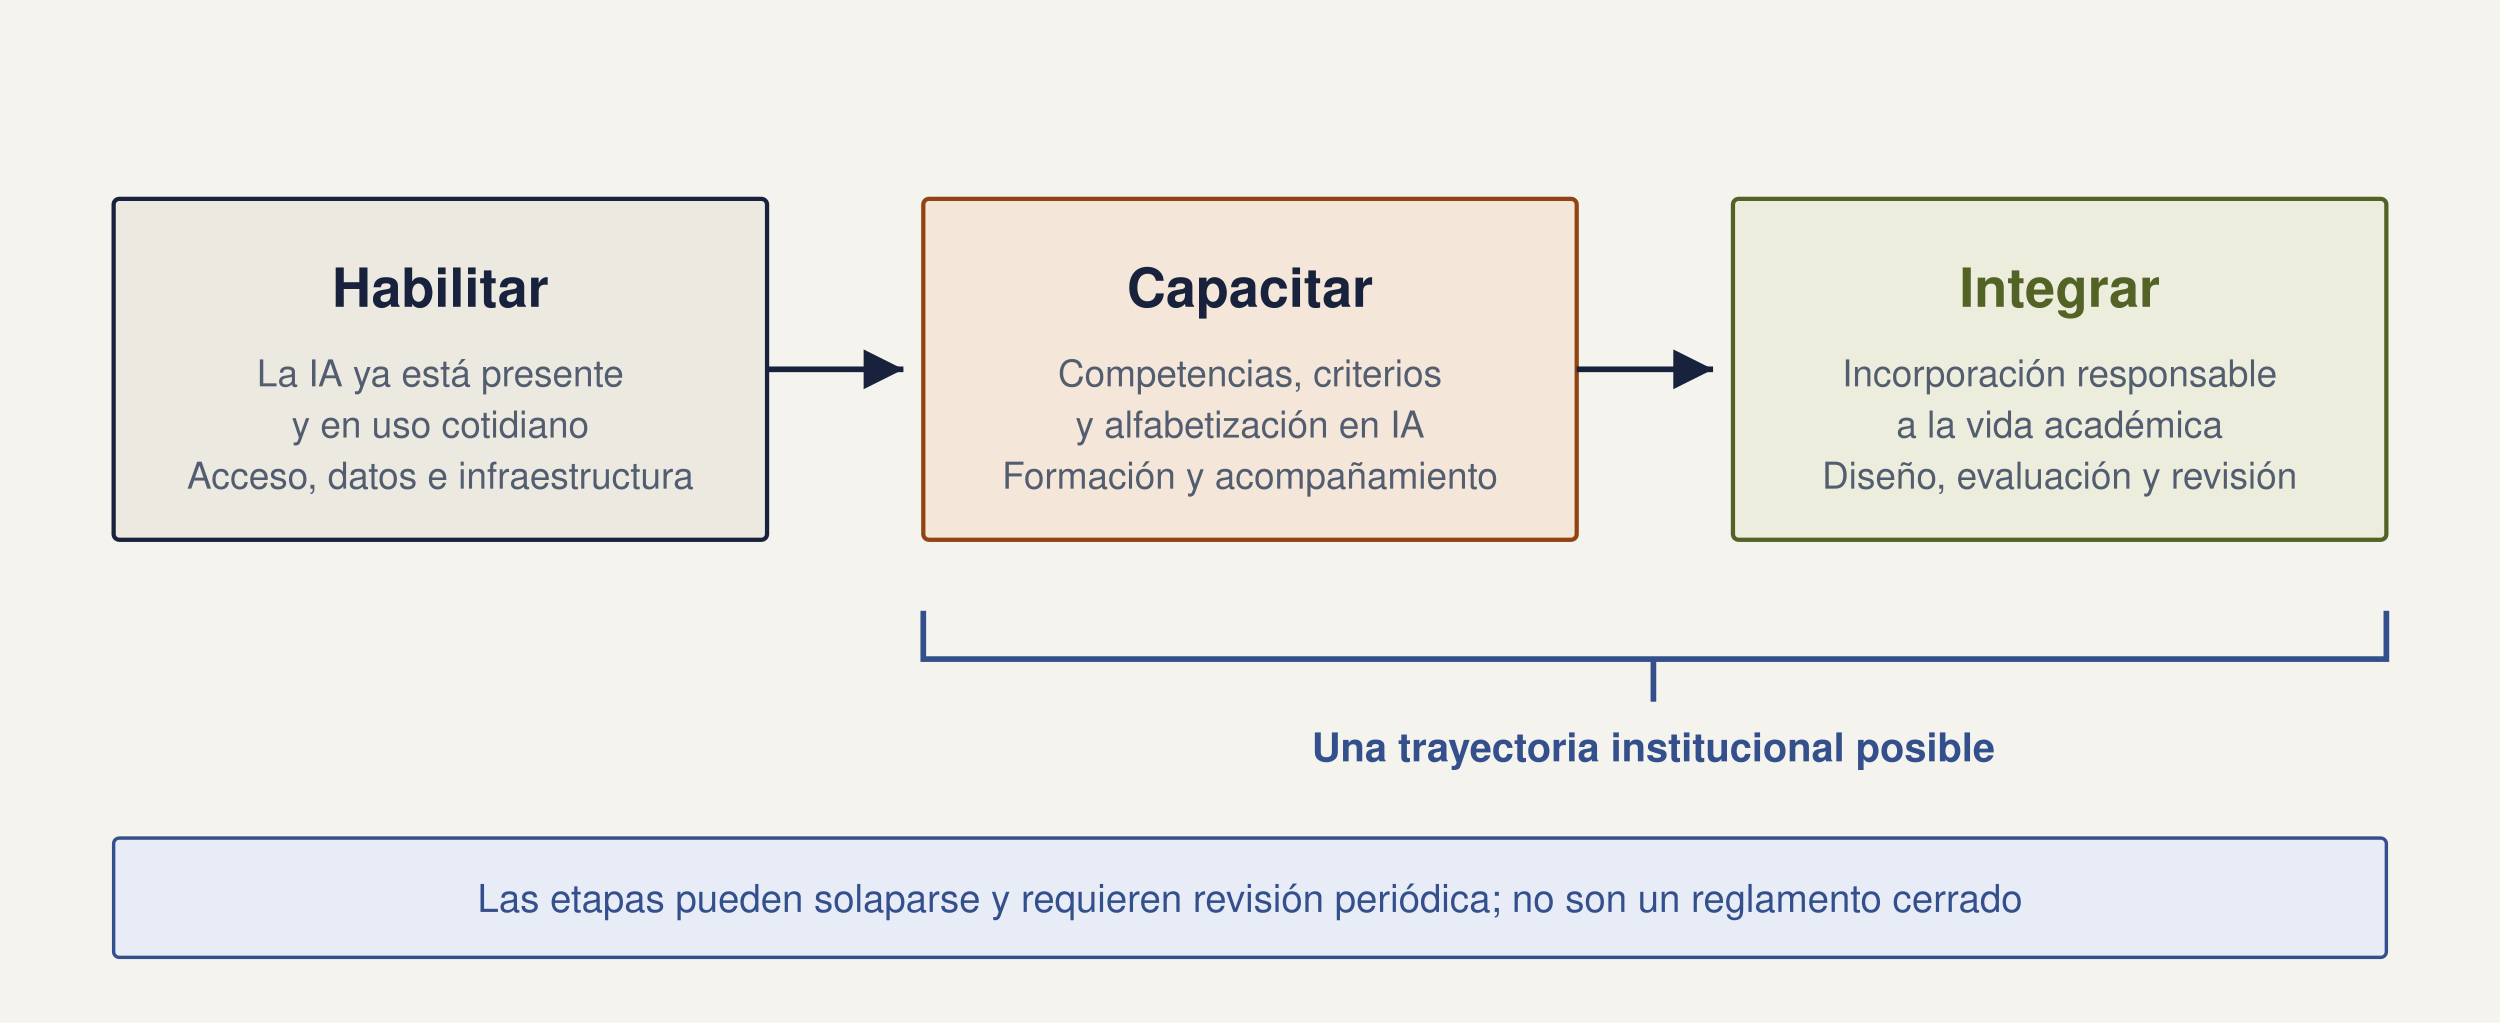
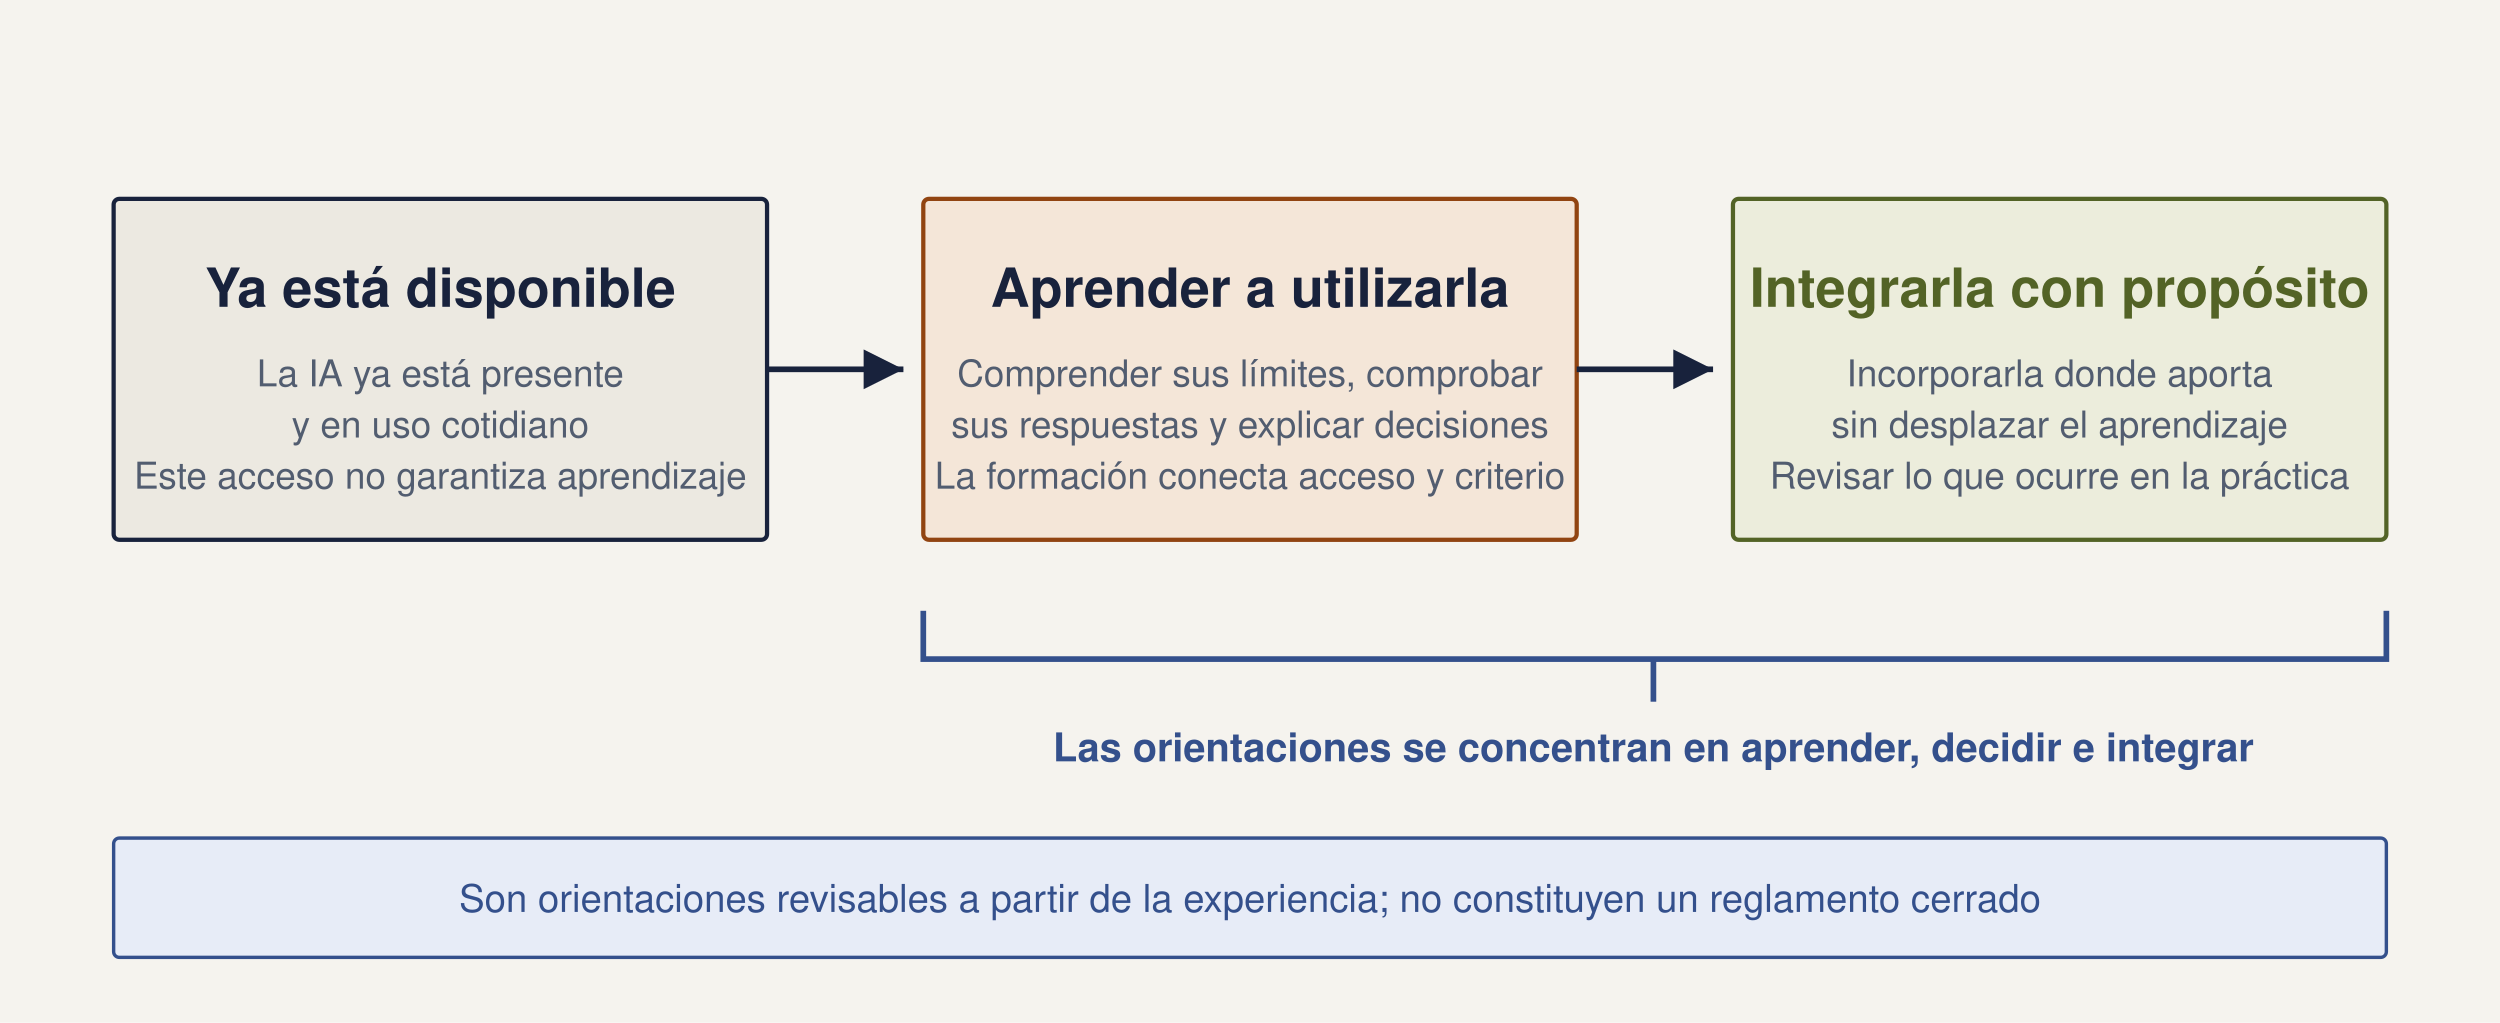
<svg xmlns="http://www.w3.org/2000/svg" viewBox="0 0 880 360" role="img" aria-labelledby="titulo desc">
  <style>
    .fig-canvas { fill:#f5f3ee; }
    /* === TOKENS GRÁFICOS — ver figuras/TOKENS-GRAFICOS.md === */
    .tk-font { font-family: 'Archivo Narrow', Helvetica, Arial, sans-serif; }
    .f-ink { fill:#18223c; } .f-muted { fill:#525d70; }
    .f-primary { fill:#34508c; } .f-good { fill:#536326; } .f-risk { fill:#8b2635; }
    .bg-primary { fill:#e7ecf7; } .bg-good { fill:#ECEDDC; } .bg-risk { fill:#f8e7ea; }
    .bg-neutral { fill:#ece9e1; } .bg-warn { fill:#f4e6d8; }
    .st-primary { stroke:#34508c; } .st-good { stroke:#536326; } .st-risk { stroke:#8b2635; }
    .st-warn { stroke:#914411; } .st-axis { stroke:#18223c; }

    /* Apariencia oscura. Un SVG servido como imagen es un documento aislado: no ve la
       clase html.dark del sitio, sólo la preferencia del sistema. Con autoSwitchAppearance
       ambas coinciden salvo que la persona use el selector en contra de su SO; el lienzo
       opaco garantiza legibilidad en cualquier caso. Ver CLAUDE.md convención 6.
       Se cubren los dos juegos de nombres en uso: `.f-ink` (escritorio) y `.ink` (móvil). */
    @media (prefers-color-scheme: dark) {
      .fig-canvas { fill:#131c31; }
      .f-ink, .ink { fill:#eceee9; }
      .f-muted, .muted { fill:#a7b0c4; }
      .f-primary, .primary { fill:#8ba3d6; }
      .f-good, .good { fill:#b9c47a; }
      .f-risk, .risk { fill:#d98b8f; }
      .bg-primary { fill:#243352; } .bg-good { fill:#2b331f; } .bg-risk { fill:#40222a; }
      .bg-neutral { fill:#212d4c; } .bg-warn { fill:#3a2c17; }
      .st-primary { stroke:#8ba3d6; } .st-good { stroke:#b9c47a; } .st-risk { stroke:#d98b8f; }
      .st-warn { stroke:#d49a55; } .st-axis { stroke:#eceee9; }
    }
  </style>
  <defs>
    <marker id="flecha" markerWidth="10" markerHeight="10" refX="7" refY="3.5" orient="auto">
-       <path d="M0,0 L7,3.5 L0,7 Z" fill="#18223c" />
+       <path d="M0,0 L7,3.5 L0,7 Z" class="f-ink" />
    </marker>
  </defs>
  <rect class="fig-canvas" x="0" y="0" width="880" height="360" />
  <g class="tk-font">
    <rect x="40" y="70" width="230" height="120" rx="2" class="bg-neutral st-axis" stroke-width="1.5" />
-     <text x="155" y="108" text-anchor="middle" font-size="19" font-weight="bold" class="f-ink">Habilitar</text>
+     <text x="155" y="108" text-anchor="middle" font-size="19" font-weight="bold" class="f-ink">Ya está disponible</text>
    <text x="155" y="136" text-anchor="middle" font-size="13" class="f-muted">La IA ya está presente</text>
    <text x="155" y="154" text-anchor="middle" font-size="13" class="f-muted">y en uso cotidiano</text>
-     <text x="155" y="172" text-anchor="middle" font-size="13" class="f-muted">Acceso, datos e infraestructura</text>
+     <text x="155" y="172" text-anchor="middle" font-size="13" class="f-muted">Este acceso no garantiza aprendizaje</text>
    <line x1="270" y1="130" x2="318" y2="130" class="st-axis" stroke-width="2" marker-end="url(#flecha)" />
    <rect x="325" y="70" width="230" height="120" rx="2" class="bg-warn st-warn" stroke-width="1.5" />
-     <text x="440" y="108" text-anchor="middle" font-size="19" font-weight="bold" class="f-ink">Capacitar</text>
-     <text x="440" y="136" text-anchor="middle" font-size="13" class="f-muted">Competencias, criterios</text>
-     <text x="440" y="154" text-anchor="middle" font-size="13" class="f-muted">y alfabetización en IA</text>
-     <text x="440" y="172" text-anchor="middle" font-size="13" class="f-muted">Formación y acompañamiento</text>
+     <text x="440" y="108" text-anchor="middle" font-size="19" font-weight="bold" class="f-ink">Aprender a utilizarla</text>
+     <text x="440" y="136" text-anchor="middle" font-size="13" class="f-muted">Comprender sus límites, comprobar</text>
+     <text x="440" y="154" text-anchor="middle" font-size="13" class="f-muted">sus respuestas y explicar decisiones</text>
+     <text x="440" y="172" text-anchor="middle" font-size="13" class="f-muted">La formación conecta acceso y criterio</text>
    <line x1="555" y1="130" x2="603" y2="130" class="st-axis" stroke-width="2" marker-end="url(#flecha)" />
    <rect x="610" y="70" width="230" height="120" rx="2" class="bg-good st-good" stroke-width="1.5" />
-     <text x="725" y="108" text-anchor="middle" font-size="19" font-weight="bold" class="f-good">Integrar</text>
-     <text x="725" y="136" text-anchor="middle" font-size="13" class="f-muted">Incorporación responsable</text>
-     <text x="725" y="154" text-anchor="middle" font-size="13" class="f-muted">a la vida académica</text>
-     <text x="725" y="172" text-anchor="middle" font-size="13" class="f-muted">Diseño, evaluación y revisión</text>
+     <text x="725" y="108" text-anchor="middle" font-size="19" font-weight="bold" class="f-good">Integrarla con propósito</text>
+     <text x="725" y="136" text-anchor="middle" font-size="13" class="f-muted">Incorporarla donde aporta</text>
+     <text x="725" y="154" text-anchor="middle" font-size="13" class="f-muted">sin desplazar el aprendizaje</text>
+     <text x="725" y="172" text-anchor="middle" font-size="13" class="f-muted">Revisar lo que ocurre en la práctica</text>
    <path d="M 325 215 L 325 232 L 840 232 L 840 215" fill="none" class="st-primary" stroke-width="2" />
    <line x1="582" y1="232" x2="582" y2="247" class="st-primary" stroke-width="2" />
-     <text x="582" y="268" text-anchor="middle" font-size="14" font-weight="bold" class="f-primary">Una trayectoria institucional posible</text>
+     <text x="582" y="268" text-anchor="middle" font-size="14" font-weight="bold" class="f-primary">Las orientaciones se concentran en aprender, decidir e integrar</text>
    <rect x="40" y="295" width="800" height="42" rx="2" class="bg-primary st-primary" stroke-width="1.2" />
-     <text x="440" y="321" text-anchor="middle" font-size="13.5" class="f-primary">Las etapas pueden solaparse y requieren revisión periódica; no son un reglamento cerrado</text>
+     <text x="440" y="321" text-anchor="middle" font-size="13.5" class="f-primary">Son orientaciones revisables a partir de la experiencia; no constituyen un reglamento cerrado</text>
  </g>
</svg>
